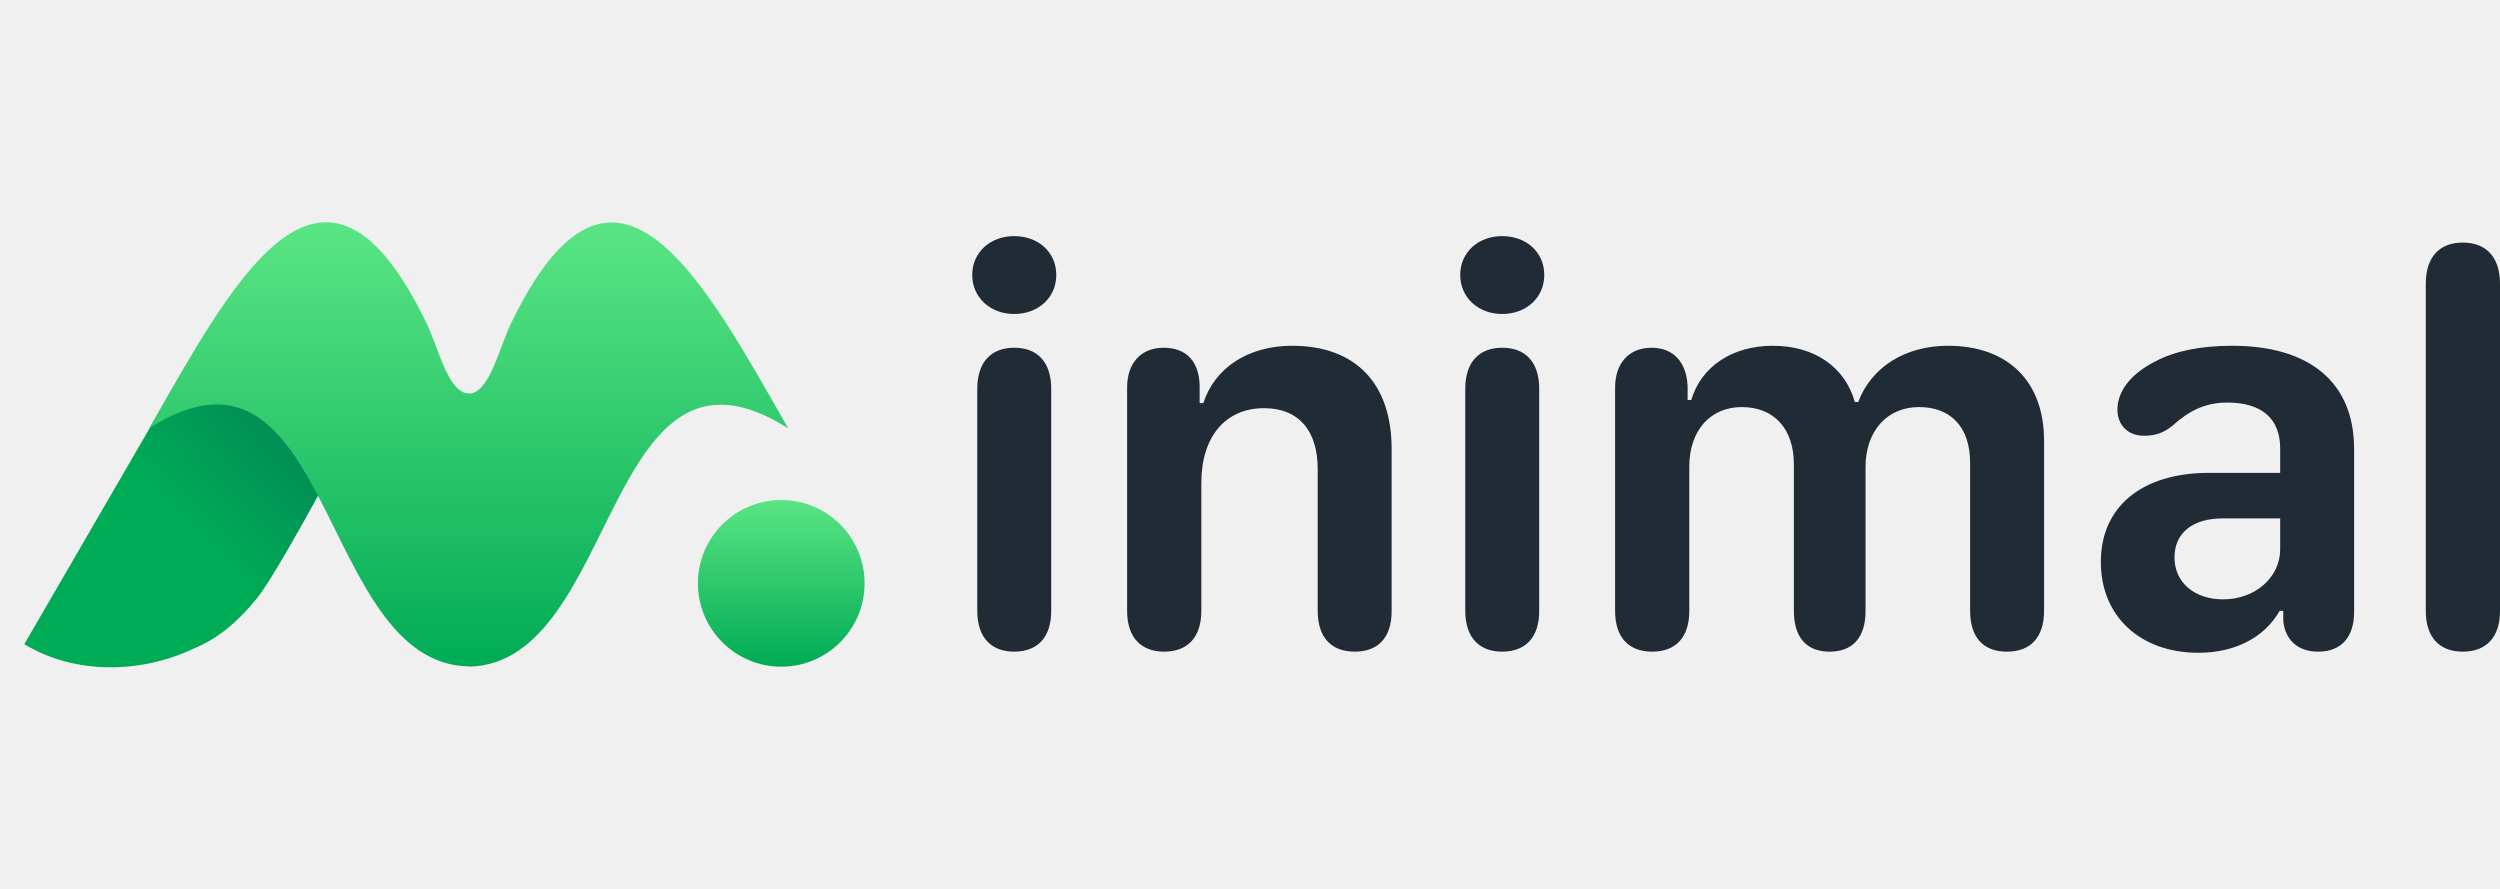
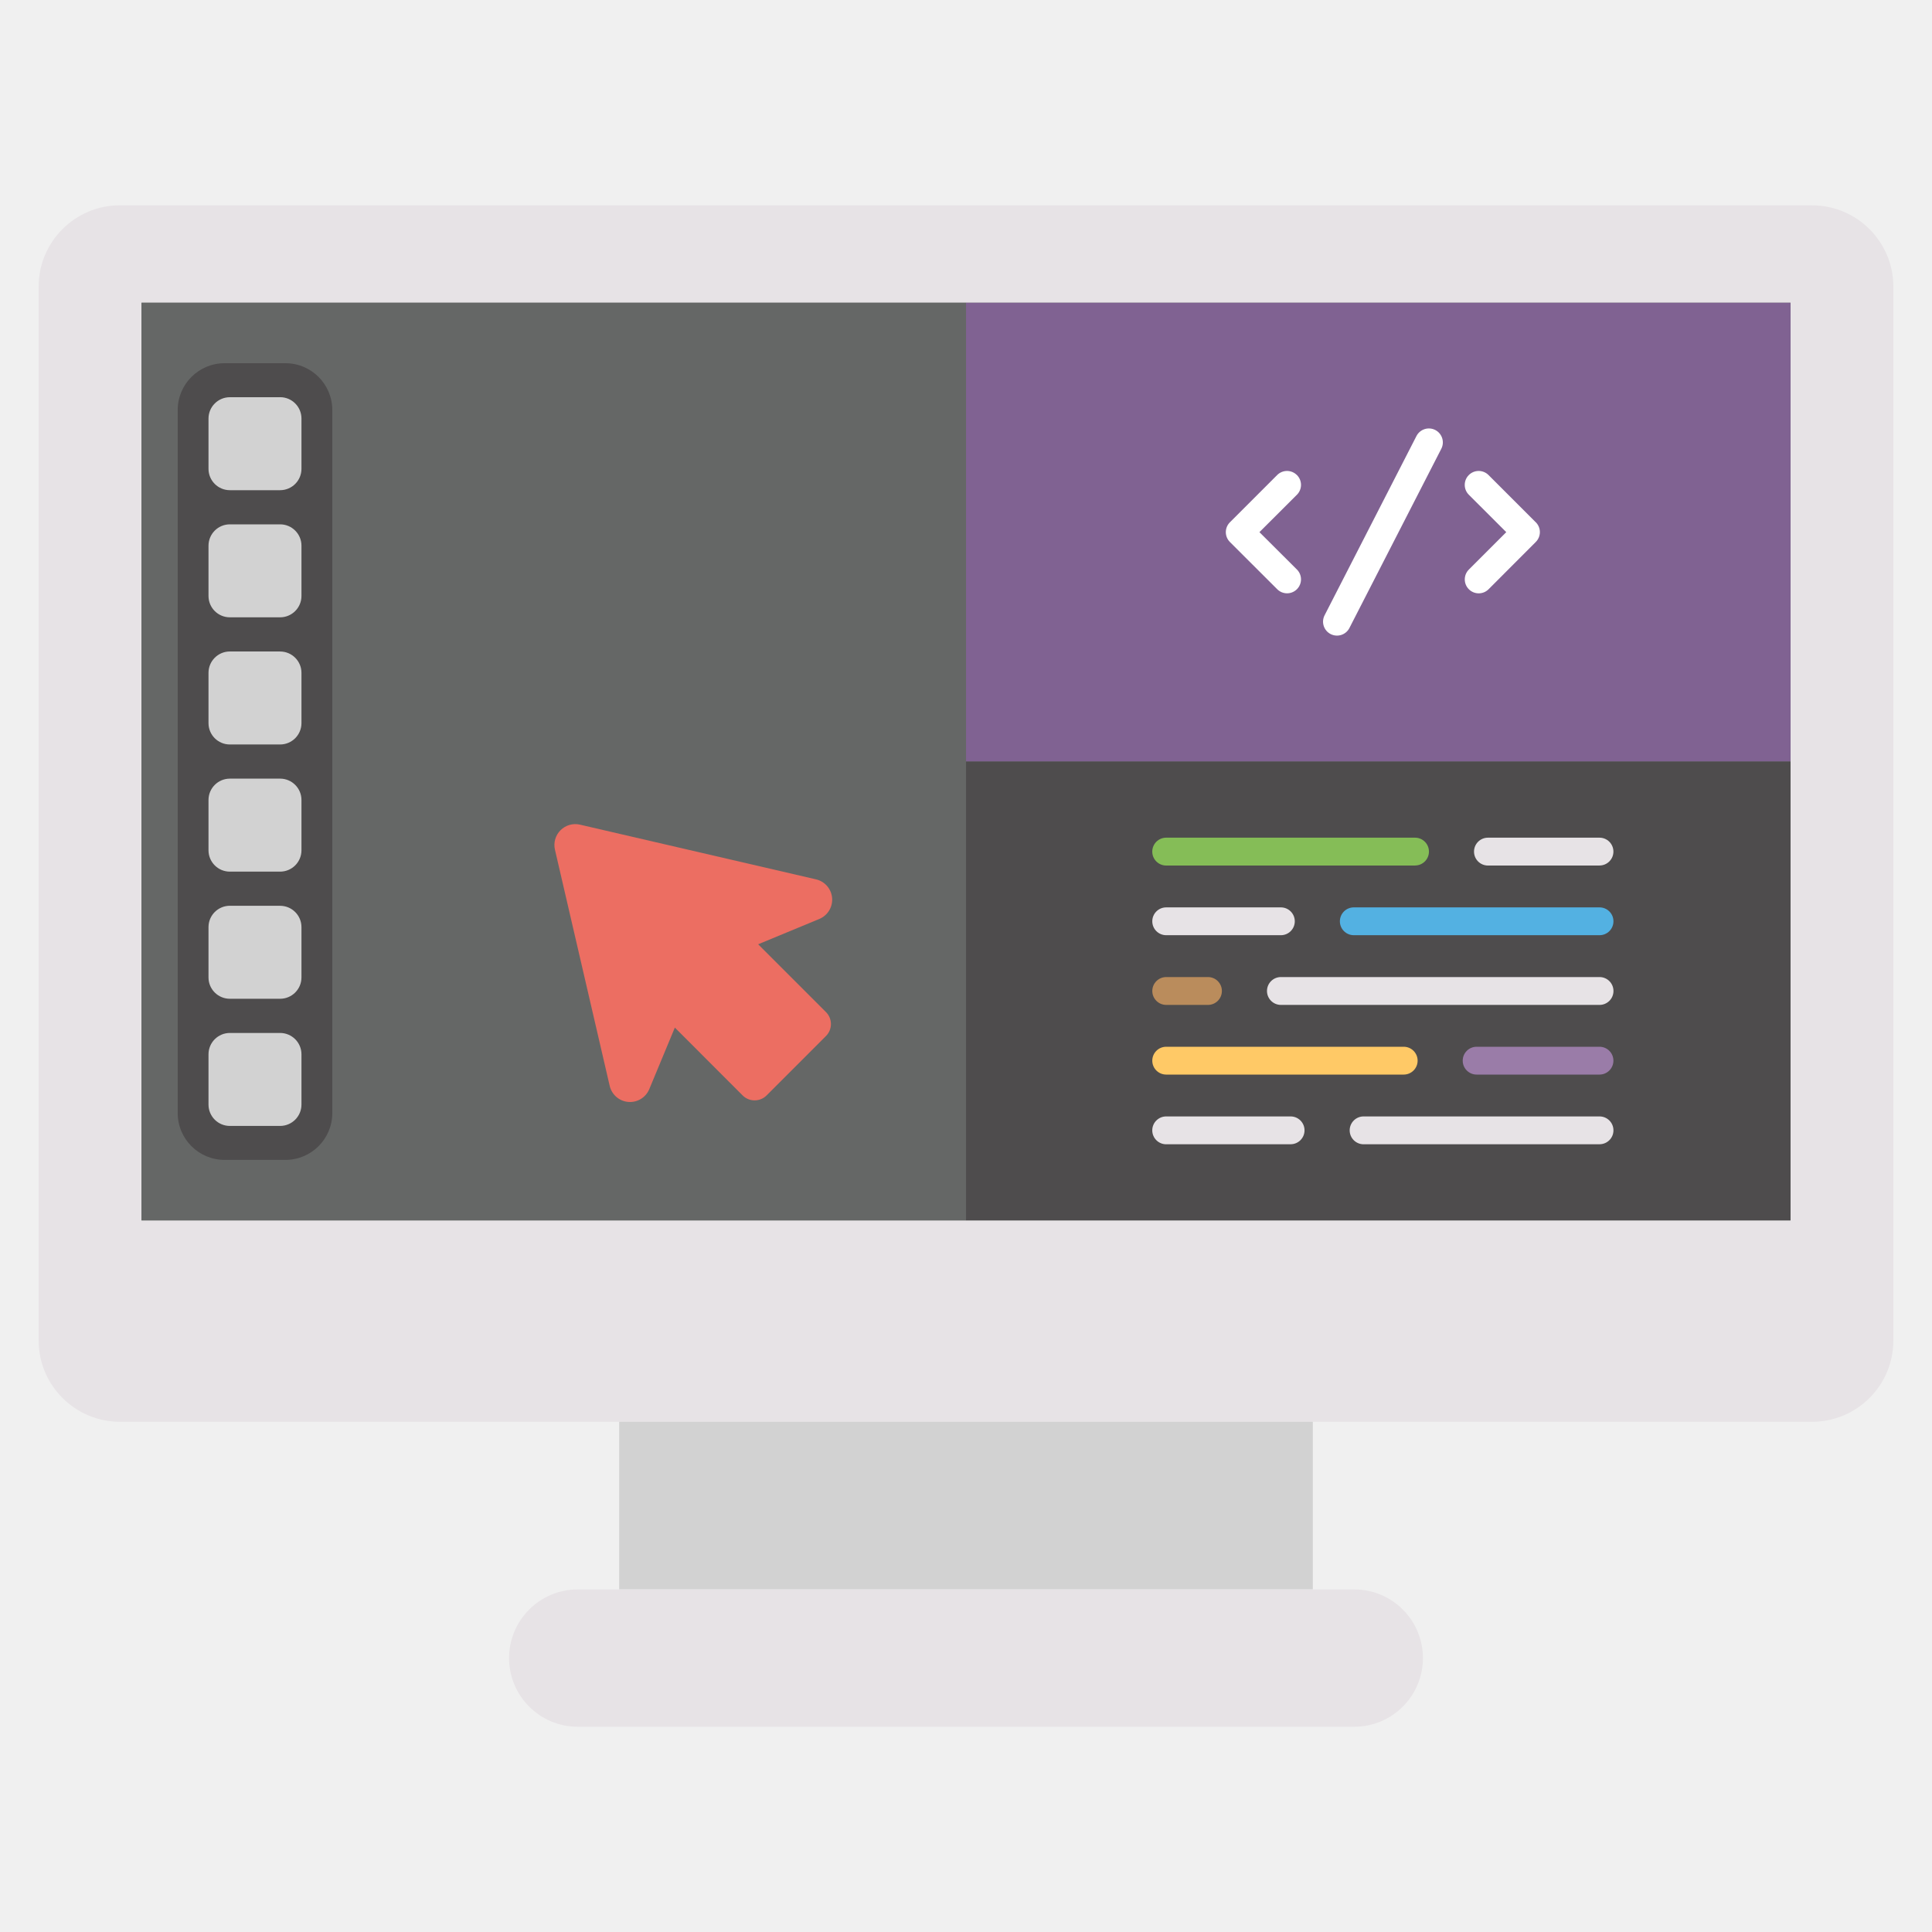
- <svg xmlns="http://www.w3.org/2000/svg" height="128" viewBox="0 0 360 128" width="360">
-   <linearGradient id="a" x1="100%" x2="50%" y1="5.663%" y2="50%">
-     <stop offset="0" stop-color="#007b55" />
-     <stop offset="1" stop-color="#00ab55" />
-   </linearGradient>
-   <linearGradient id="b" x1="50%" x2="50%" y1="0%" y2="100%">
-     <stop offset="0" stop-color="#5be584" />
-     <stop offset="1" stop-color="#00ab55" />
-   </linearGradient>
-   <g fill="none" fill-rule="evenodd">
-     <g transform="translate(3.5 32)">
-       <path d="m23.202 20.777c11.072 5.722 11.577 5.984 11.6 5.995.003.002.161.083 11.198 5.788-6.518 12.135-10.673 19.316-12.467 21.545-2.69 3.342-5.624 5.873-9.232 7.333-7.586 3.565-17.018 3.732-24.3-.676z" fill="url(#a)" />
-       <g fill="url(#b)">
-         <path d="m107.578 25.432c-11.568-20.239-23.525-39.307-37.261-11.336-1.879 3.596-3.249 10.584-6.317 10.584v-.036c-3.068 0-4.437-6.988-6.316-10.584-13.736-27.971-25.694-8.903-37.261 11.336-.871 1.526-1.707 2.983-2.422 4.249 26.509-16.782 24.278 33.917 46 34.319v.036c21.723-.403 19.491-51.101 46-34.32-.715-1.266-1.551-2.722-2.422-4.249" />
-         <path d="m109 64c6.627 0 12-5.373 12-12s-5.373-12-12-12-12 5.373-12 12 5.373 12 12 12" />
-       </g>
-     </g>
-     <path d="m146.031 45.215c3.522 0 6.072-2.389 6.072-5.628s-2.55-5.587-6.072-5.587c-3.441 0-6.031 2.348-6.031 5.587s2.591 5.628 6.031 5.628zm0 48.623c3.319 0 5.343-1.984 5.343-5.87v-31.984c0-3.887-2.024-5.911-5.303-5.911-3.319 0-5.343 2.024-5.343 5.911v31.984c0 3.846 2.024 5.87 5.303 5.87zm49.06 0c3.4 0 5.303-2.065 5.303-5.83v-23.36c0-9.433-5.181-14.858-14.329-14.858-6.315 0-11.132 3.158-12.791 8.259h-.526v-2.632c-.121-3.441-1.983-5.344-5.181-5.344-3.238 0-5.262 2.186-5.262 5.709v32.186c0 3.765 1.943 5.87 5.343 5.87s5.343-2.105 5.343-5.87v-18.421c0-6.68 3.481-10.769 9.027-10.769 4.938 0 7.731 3.158 7.731 8.785v20.405c0 3.765 1.902 5.87 5.343 5.87zm21.211-48.623c3.522 0 6.072-2.389 6.072-5.628s-2.55-5.587-6.072-5.587c-3.441 0-6.031 2.348-6.031 5.587s2.591 5.628 6.031 5.628zm0 48.623c3.319 0 5.343-1.984 5.343-5.87v-31.984c0-3.887-2.024-5.911-5.303-5.911-3.319 0-5.343 2.024-5.343 5.911v31.984c0 3.846 2.024 5.87 5.303 5.87zm72.699 0c3.4 0 5.343-2.065 5.343-5.87v-24.534c0-8.502-5.181-13.644-13.844-13.644-6.193 0-11.051 3.117-12.913 8.097h-.486c-1.417-5.02-5.788-8.097-11.82-8.097-5.829 0-10.322 2.996-11.739 7.814h-.526v-2.024c-.162-3.441-2.064-5.506-5.181-5.506-3.238 0-5.262 2.186-5.262 5.749v32.146c0 3.806 1.943 5.87 5.343 5.87s5.343-2.065 5.343-5.87v-20.769c0-5.223 3.036-8.583 7.569-8.583 4.615 0 7.489 3.117 7.489 8.219v21.134c0 3.806 1.822 5.87 5.141 5.87 3.36 0 5.181-2.065 5.181-5.87v-20.729c0-5.182 3.117-8.623 7.691-8.623 4.615 0 7.367 2.915 7.367 8.016v21.336c0 3.806 1.902 5.87 5.303 5.87zm27.566.162c5.262 0 9.512-2.186 11.698-6.032h.526v1.498c.324 2.794 2.186 4.372 5.019 4.372 3.319 0 5.181-2.065 5.181-5.709v-23.482c0-9.514-6.315-14.858-17.568-14.858-4.695 0-8.298.81-11.01 2.227-3.764 1.903-5.505 4.453-5.505 6.964 0 2.186 1.457 3.765 3.805 3.765 1.741 0 2.874-.445 4.088-1.417 2.388-2.146 4.695-3.36 7.934-3.36 4.898 0 7.61 2.267 7.61 6.599v3.522h-10.201c-9.755 0-15.625 4.899-15.625 12.834 0 7.814 5.667 13.077 14.046 13.077zm3.562-7.692c-4.169 0-7.003-2.47-7.003-6.032 0-3.522 2.591-5.628 6.962-5.628h8.258v4.453c0 4.049-3.603 7.206-8.217 7.206zm34.528 7.53c3.279 0 5.343-1.984 5.343-5.87v-47.126c0-3.887-2.064-5.911-5.343-5.911-3.319 0-5.343 2.024-5.343 5.911v47.126c0 3.887 2.024 5.87 5.343 5.87z" fill="#212b36" fill-rule="nonzero" />
-   </g>
+ <svg xmlns="http://www.w3.org/2000/svg" viewBox="0 0 50 50" id="website-builder">
+   <path fill="#E7E3E6" d="M46.894 5.313H3.106A2.106 2.106 0 0 0 1 7.418V34.69c0 1.163.943 2.106 2.106 2.106h43.788A2.106 2.106 0 0 0 49 34.69V7.42a2.106 2.106 0 0 0-2.106-2.106z" />
+   <path fill="#656766" d="M3.662 7.835h42.677v23.749H3.662z" />
+   <path fill="#806292" d="M24.999 7.835h21.339v11.874H24.999z" />
+   <path fill="#4E4C4D" d="M24.999 19.709h21.339v11.874H24.999z" />
+   <path fill="#656766" d="M3.662 7.835h21.339v11.874H3.662zM3.662 19.709h21.339v11.874H3.662z" />
+   <path fill="#FFF" d="m39.746 13.517-1.223-1.223a.36.36 0 1 0-.51.51l.969.968-.968.968a.36.36 0 1 0 .51.51l1.222-1.224a.36.36 0 0 0 0-.51zm-6.183-1.223a.36.36 0 0 0-.51 0l-1.223 1.223a.36.36 0 0 0 0 .51l1.224 1.222a.36.36 0 0 0 .51 0 .36.36 0 0 0 0-.51l-.97-.967.97-.968a.36.36 0 0 0 0-.51zm3.581-1.166a.362.362 0 0 0-.486.156l-2.381 4.646a.361.361 0 0 0 .642.33l2.382-4.646a.361.361 0 0 0-.157-.486z" />
+   <path fill="#85BD57" d="M36.62 22.4h-6.439a.36.36 0 1 1 0-.721h6.44a.36.36 0 1 1 0 .72z" />
+   <path fill="#E7E3E6" d="M41.395 22.4h-2.887a.36.36 0 1 1 0-.721h2.887a.36.36 0 1 1 0 .72zm-8.246 1.803h-2.968a.36.36 0 1 1 0-.72h2.968a.36.36 0 1 1 0 .72z" />
+   <path fill="#53B1E2" d="M41.395 24.203h-6.359a.36.36 0 1 1 0-.72h6.36a.36.36 0 1 1 0 .72z" />
+   <path fill="#BA8C5C" d="M31.262 26.007h-1.08a.36.36 0 1 1 0-.721h1.08a.36.36 0 1 1 0 .721z" />
+   <path fill="#E7E3E6" d="M41.395 26.007H33.15a.36.36 0 1 1 0-.721h8.246a.36.36 0 1 1 0 .721z" />
+   <path fill="#FFC966" d="M36.328 27.81h-6.147a.36.36 0 1 1 0-.72h6.147a.36.36 0 1 1 0 .72z" />
+   <path fill="#9A7CA8" d="M41.395 27.81h-3.18a.36.36 0 1 1 0-.72h3.18a.36.36 0 1 1 0 .72z" />
+   <path fill="#E7E3E6" d="M33.401 29.614h-3.22a.36.36 0 1 1 0-.721h3.22a.36.36 0 1 1 0 .72zm7.994 0H35.29a.36.36 0 1 1 0-.721h6.106a.36.36 0 1 1 0 .72z" />
+   <path fill="#4E4C4D" d="M7.387 9.4H5.812c-.67 0-1.213.543-1.213 1.213v18.192c0 .67.543 1.213 1.213 1.213h1.575c.67 0 1.213-.543 1.213-1.213V10.613c0-.67-.543-1.213-1.213-1.213z" />
+   <path fill="#D2D2D2" d="M7.25 10.28H5.949a.553.553 0 0 0-.553.552v1.301c0 .305.247.553.553.553h1.3a.553.553 0 0 0 .553-.553v-1.301a.553.553 0 0 0-.552-.553zm0 3.29H5.949a.553.553 0 0 0-.553.553v1.3c0 .306.247.553.553.553h1.3a.553.553 0 0 0 .553-.552v-1.301a.553.553 0 0 0-.552-.553zm0 3.29H5.949a.553.553 0 0 0-.553.553v1.301c0 .306.247.553.553.553h1.3a.553.553 0 0 0 .553-.553v-1.3a.553.553 0 0 0-.552-.553zm0 3.291H5.949a.553.553 0 0 0-.553.553v1.301c0 .305.247.553.553.553h1.3a.553.553 0 0 0 .553-.553v-1.301a.553.553 0 0 0-.552-.553zm0 3.29H5.949a.553.553 0 0 0-.553.553v1.302c0 .305.247.552.553.552h1.3a.553.553 0 0 0 .553-.552v-1.302a.553.553 0 0 0-.552-.552zm0 3.292H5.949a.553.553 0 0 0-.553.552v1.301c0 .306.247.553.553.553h1.3a.553.553 0 0 0 .553-.553v-1.301a.553.553 0 0 0-.552-.552z" />
+   <path fill="#EC6E62" d="m19.839 28.35 1.537-1.538a.437.437 0 0 0 0-.619l-1.755-1.755 1.584-.656a.54.54 0 0 0-.085-1.024l-6.11-1.416a.54.54 0 0 0-.648.648l1.417 6.113a.54.54 0 0 0 1.024.085l.662-1.594 1.755 1.756c.17.17.448.17.619 0z" />
+   <path fill="#D2D2D2" d="M16.024 36.795h17.952v4.339H16.024z" />
+   <path fill="#E7E3E6" d="M35.048 41.134H14.952a1.777 1.777 0 1 0 0 3.554h20.096a1.777 1.777 0 1 0 0-3.554z" />
</svg>
